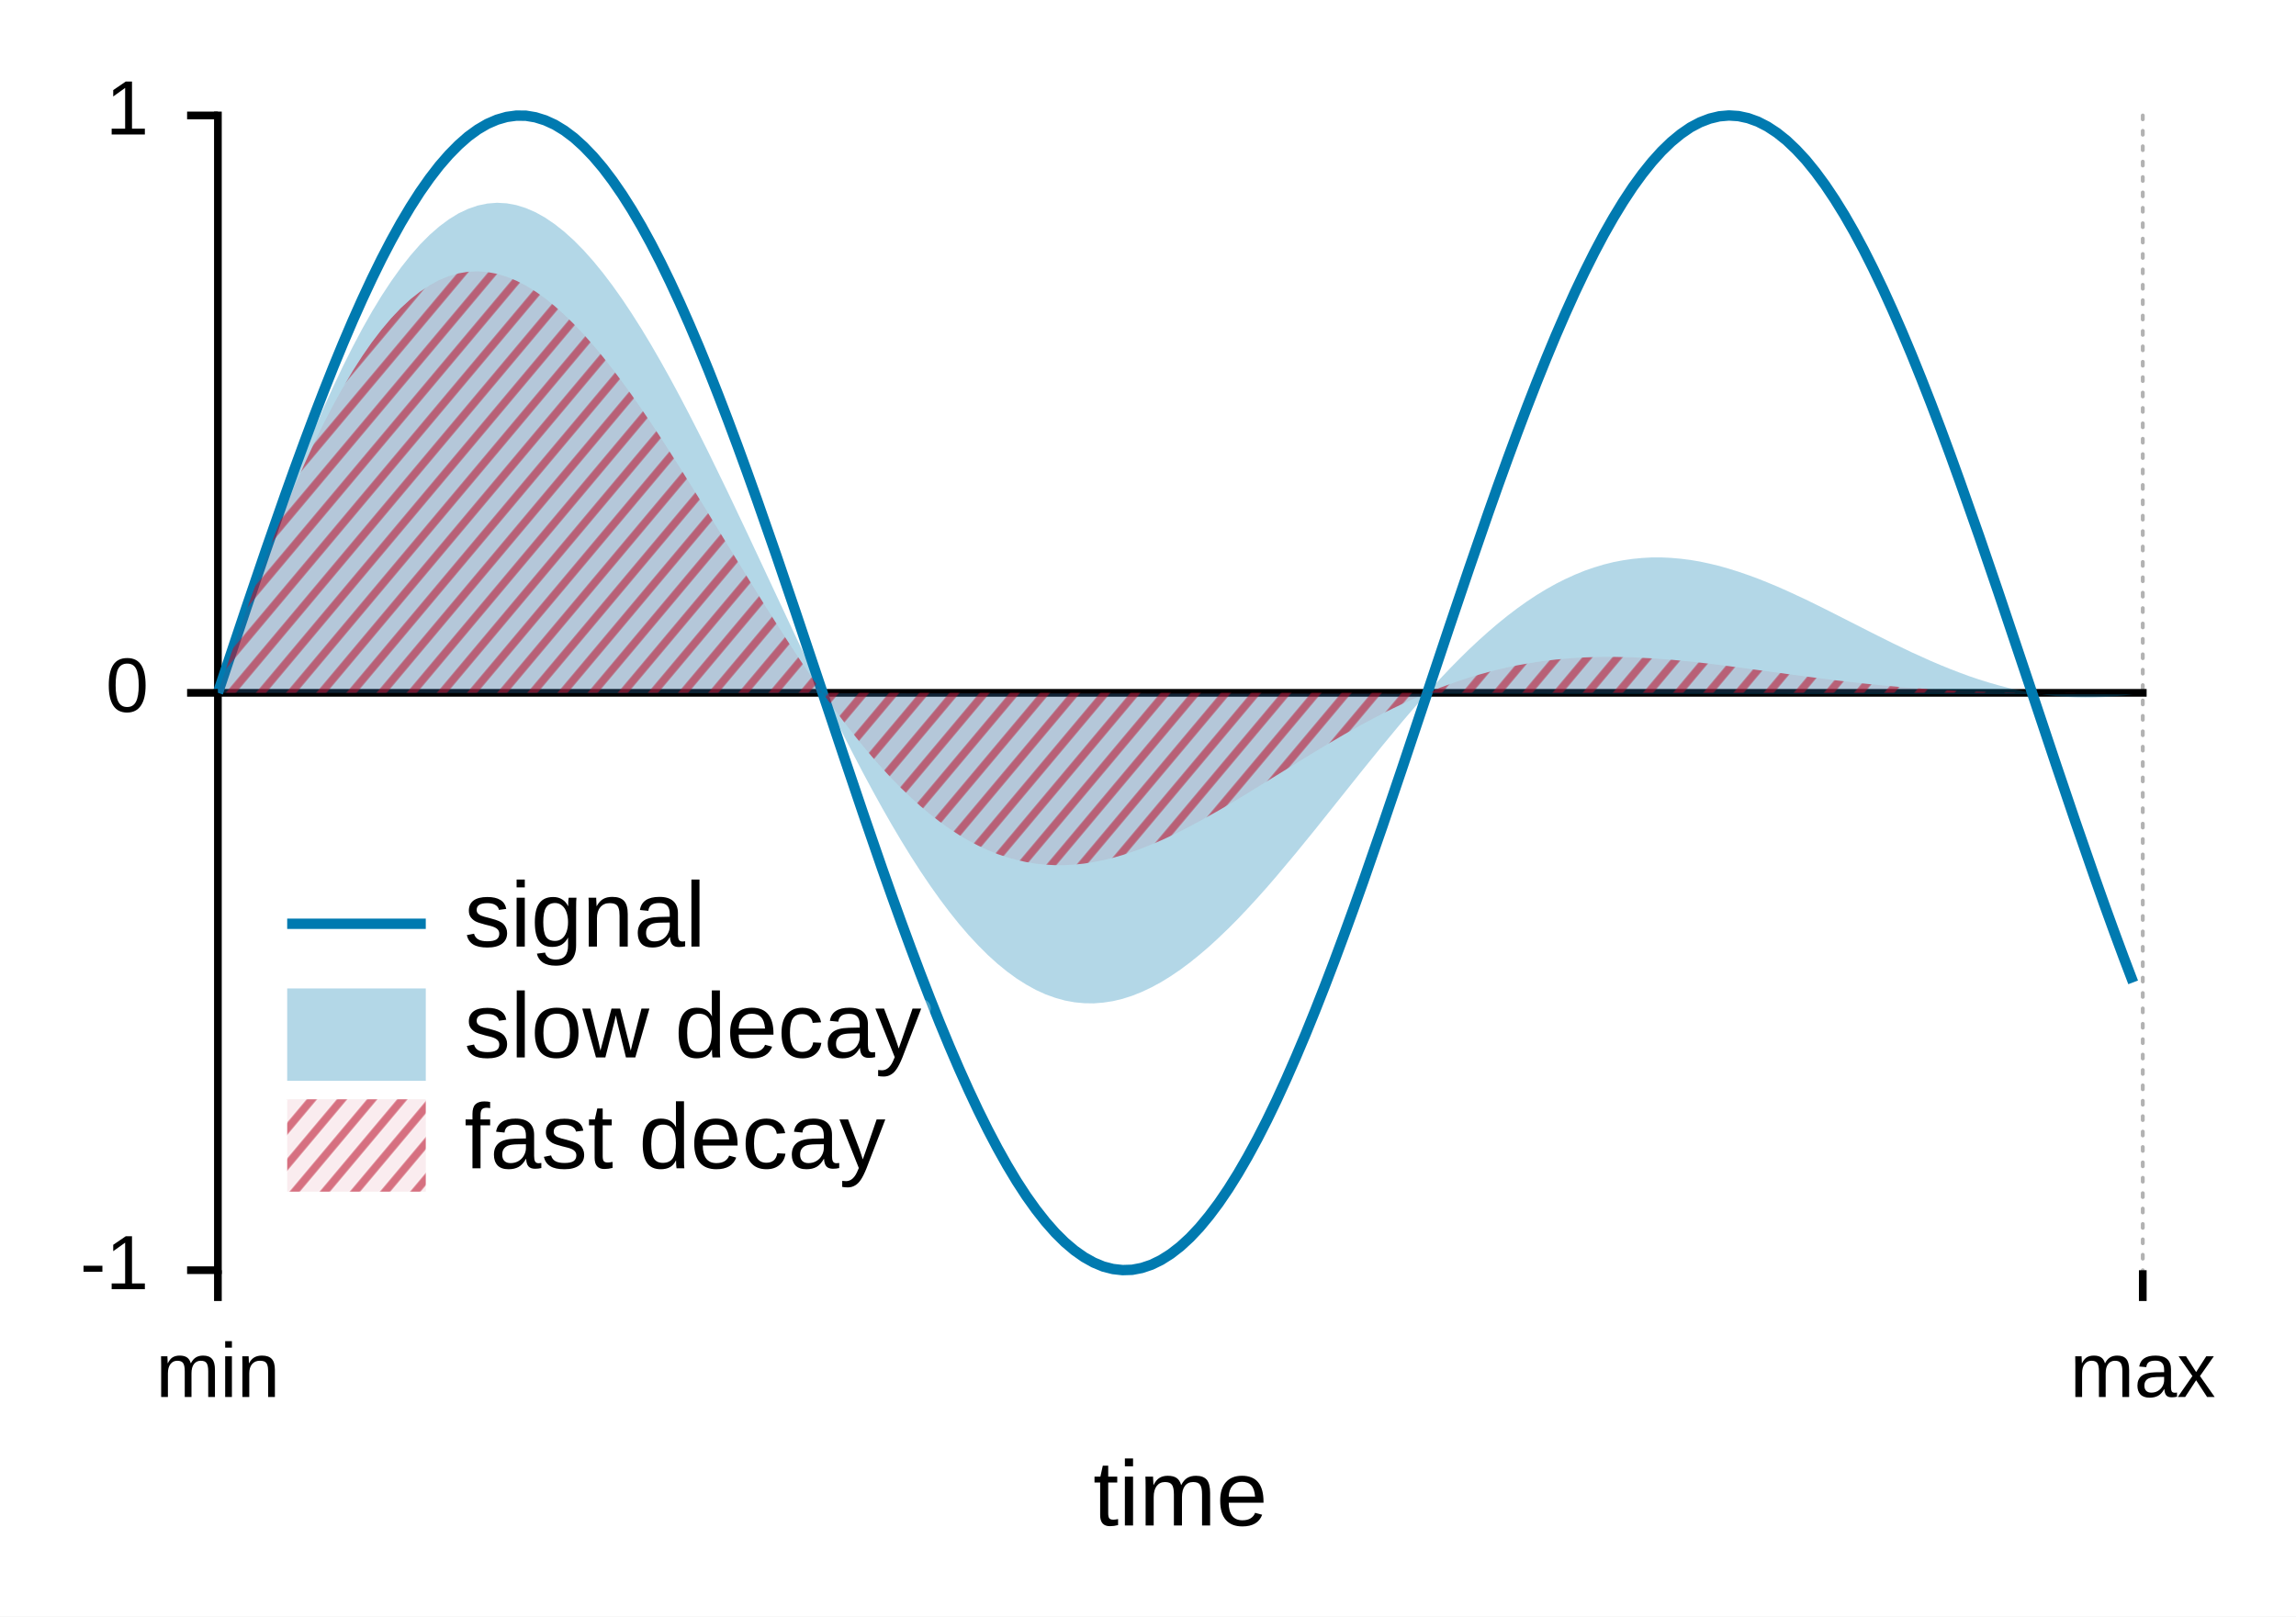
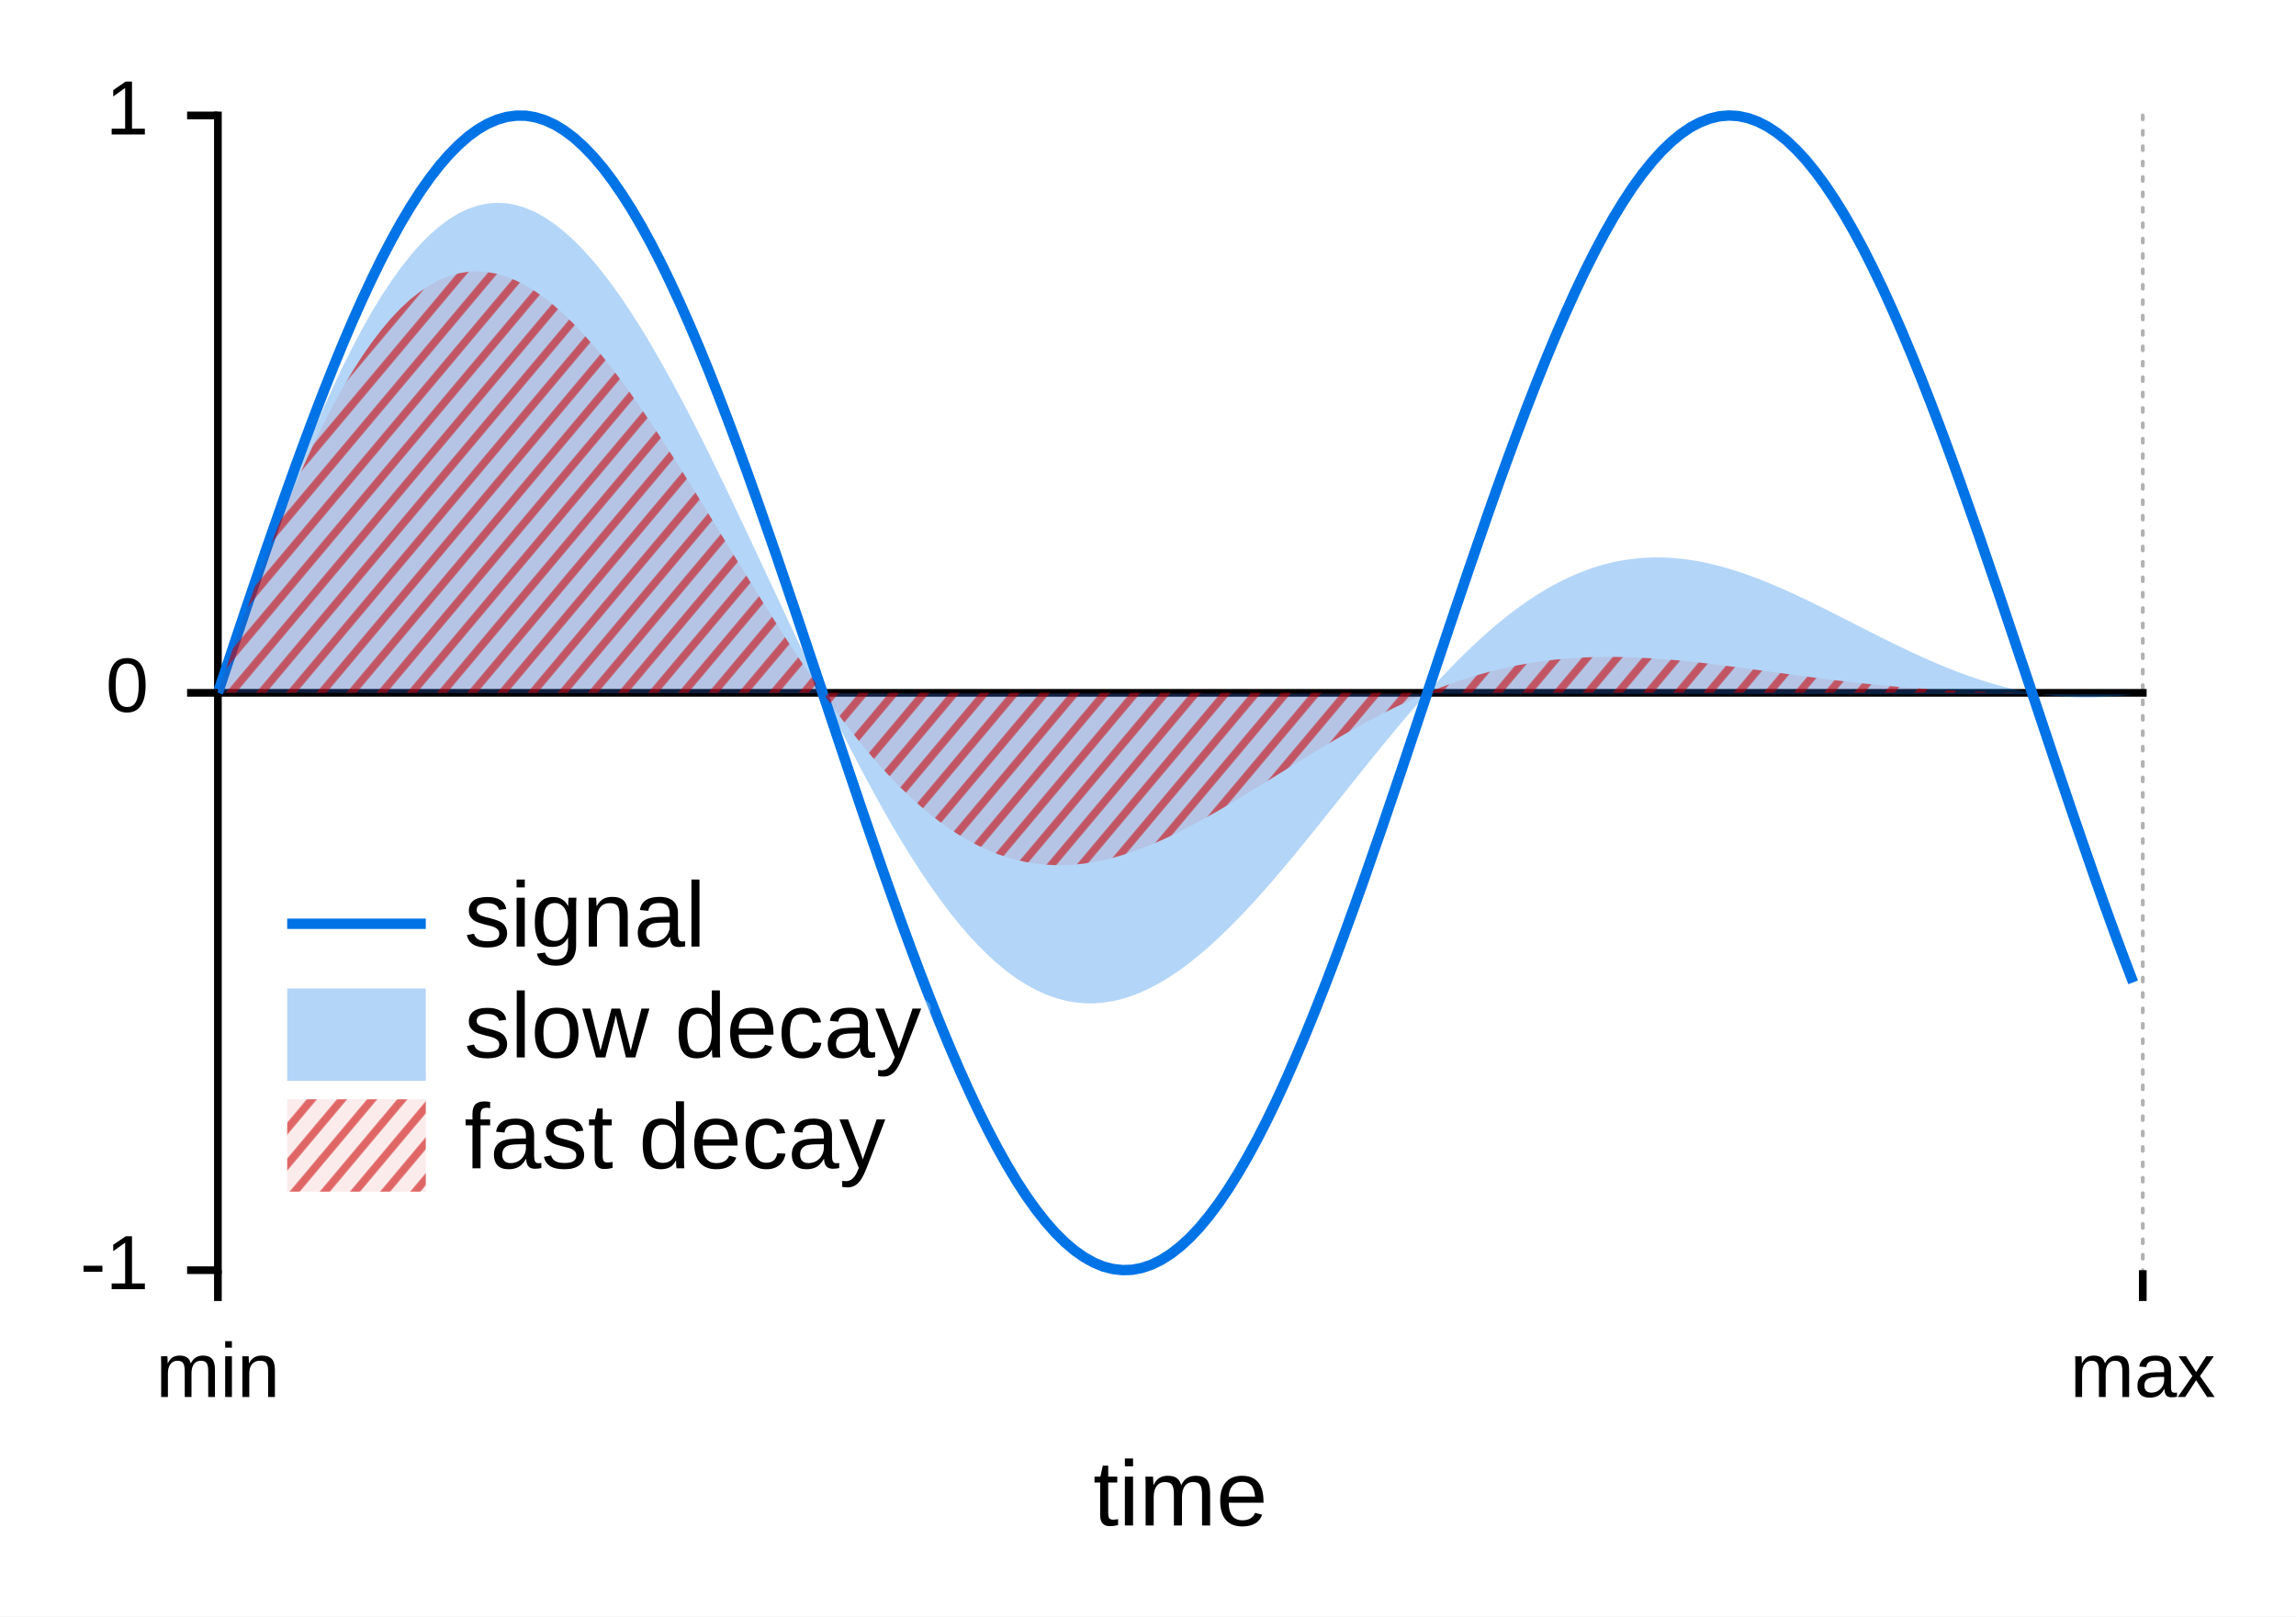
<svg xmlns="http://www.w3.org/2000/svg" version="1.1" class="svg-plot" width="298.2pt" height="210pt" viewBox="-28.3 -15 298.2 210" preserveAspectRatio="xMidYMid">
  <rect x="-28.3" y="-15" width="298.2" height="210" class="svg-plot-bg" />
  <g class="svg-plot-group">
    <rect x="0" y="0" width="250" height="150" class="svg-plot-axis" />
    <line x1="0" x2="0" y1="0" y2="150" class="svg-plot-major" />
    <line x1="250" x2="250" y1="0" y2="150" class="svg-plot-minor" />
    <line x1="0" x2="250" y1="75" y2="75" class="svg-plot-major" />
    <clipPath id="clip0">
      <rect x="-0.75" y="-0.75" width="251.5" height="151.5" />
    </clipPath>
    <g clip-path="url(#clip0)">
      <path class="svg-plot-fill svg-plot-f0 svg-plot-h0" d="M 0 75 2.5 67.59 3.75 63.96 5 60.4 6.25 56.91 7.5 53.5 8.75 50.18 10 46.96 11.25 43.85 12.5 40.84 13.75 37.95 15 35.19 16.25 32.56 17.5 30.07 18.75 27.71 20 25.5 21.25 23.44 22.5 21.54 23.75 19.79 25 18.2 26.25 16.77 27.5 15.51 28.75 14.42 30 13.49 31.25 12.72 32.5 12.13 33.75 11.7 35 11.44 36.25 11.34 37.5 11.41 38.75 11.64 40 12.03 41.25 12.57 42.5 13.27 43.75 14.12 45 15.11 46.25 16.24 47.5 17.51 48.75 18.91 50 20.44 51.25 22.09 52.5 23.85 53.75 25.73 55 27.7 56.25 29.77 57.5 31.94 58.75 34.18 60 36.5 61.25 38.89 62.5 41.34 63.75 43.84 66.25 48.98 68.75 54.25 75 67.59 77.5 72.85 80 77.98 81.25 80.48 82.5 82.93 83.75 85.32 85 87.65 86.25 89.91 87.5 92.1 88.75 94.21 90 96.24 91.25 98.18 92.5 100.03 93.75 101.79 95 103.45 96.25 105.01 97.5 106.47 98.75 107.81 100 109.06 101.25 110.19 102.5 111.21 103.75 112.12 105 112.91 106.25 113.6 107.5 114.17 108.75 114.62 110 114.97 111.25 115.2 112.5 115.32 113.75 115.34 115 115.24 116.25 115.05 117.5 114.75 118.75 114.35 120 113.85 121.25 113.26 122.5 112.58 123.75 111.81 125 110.96 126.25 110.03 127.5 109.02 128.75 107.95 130 106.8 131.25 105.6 132.5 104.34 133.75 103.02 135 101.66 136.25 100.26 137.5 98.81 140 95.83 142.5 92.76 148.75 84.93 151.25 81.85 153.75 78.83 155 77.37 156.25 75.93 157.5 74.53 158.75 73.17 160 71.85 161.25 70.58 162.5 69.35 163.75 68.18 165 67.06 166.25 65.99 167.5 64.98 168.75 64.03 170 63.14 171.25 62.31 172.5 61.55 173.75 60.85 175 60.22 176.25 59.65 177.5 59.14 178.75 58.71 180 58.33 181.25 58.02 182.5 57.78 183.75 57.6 185 57.48 186.25 57.41 187.5 57.41 188.75 57.47 190 57.58 191.25 57.74 192.5 57.95 193.75 58.22 195 58.52 196.25 58.88 197.5 59.27 198.75 59.7 200 60.16 201.25 60.66 202.5 61.18 203.75 61.73 206.25 62.89 208.75 64.12 215 67.29 217.5 68.54 220 69.74 222.5 70.87 223.75 71.4 225 71.91 226.25 72.39 227.5 72.85 228.75 73.27 230 73.66 231.25 74.02 232.5 74.35 233.75 74.64 235 74.89 236.25 75.1 237.5 75.28 238.75 75.42 240 75.52 241.25 75.59 242.5 75.61 243.75 75.6 245 75.55 246.25 75.46 247.5 75.34 248.75 75.19" />
      <path class="svg-plot-line svg-plot-s0 svg-plot-d0" d="M 0 75 3.75 63.79 6.25 56.44 8.75 49.28 10 45.79 11.25 42.38 12.5 39.04 13.75 35.8 15 32.65 16.25 29.61 17.5 26.68 18.75 23.88 20 21.2 21.25 18.65 22.5 16.25 23.75 13.99 25 11.89 26.25 9.94 27.5 8.16 28.75 6.54 30 5.1 31.25 3.83 32.5 2.73 33.75 1.82 35 1.09 36.25 0.55 37.5 0.19 38.75 0.02 40 0.03 41.25 0.24 42.5 0.63 43.75 1.2 45 1.96 46.25 2.9 47.5 4.03 48.75 5.33 50 6.8 51.25 8.45 52.5 10.26 53.75 12.23 55 14.36 56.25 16.64 57.5 19.07 58.75 21.64 60 24.34 61.25 27.17 62.5 30.11 63.75 33.17 65 36.34 66.25 39.6 67.5 42.95 68.75 46.38 70 49.88 72.5 57.06 75 64.42 81.25 83.11 83.75 90.52 86.25 97.77 87.5 101.31 88.75 104.79 90 108.19 91.25 111.51 92.5 114.74 93.75 117.87 95 120.89 96.25 123.8 97.5 126.58 98.75 129.24 100 131.76 101.25 134.14 102.5 136.37 103.75 138.45 105 140.37 106.25 142.12 107.5 143.71 108.75 145.13 110 146.37 111.25 147.43 112.5 148.31 113.75 149.01 115 149.53 116.25 149.85 117.5 149.99 118.75 149.95 120 149.71 121.25 149.29 122.5 148.68 123.75 147.89 125 146.92 126.25 145.77 127.5 144.44 128.75 142.93 130 141.26 131.25 139.42 132.5 137.42 133.75 135.26 135 132.96 136.25 130.51 137.5 127.92 138.75 125.19 140 122.34 141.25 119.38 142.5 116.3 143.75 113.12 145 109.85 146.25 106.48 147.5 103.04 148.75 99.53 151.25 92.33 153.75 84.96 160 66.26 162.5 58.87 165 51.63 166.25 48.1 167.5 44.64 168.75 41.25 170 37.94 171.25 34.73 172.5 31.62 173.75 28.61 175 25.73 176.25 22.96 177.5 20.33 178.75 17.83 180 15.47 181.25 13.27 182.5 11.22 183.75 9.32 185 7.6 186.25 6.04 187.5 4.65 188.75 3.44 190 2.41 191.25 1.55 192.5 0.89 193.75 0.41 195 0.11 196.25 0 197.5 0.08 198.75 0.35 200 0.8 201.25 1.44 202.5 2.26 203.75 3.26 205 4.45 206.25 5.8 207.5 7.34 208.75 9.04 210 10.91 211.25 12.93 212.5 15.11 213.75 17.44 215 19.92 216.25 22.53 217.5 25.28 218.75 28.15 220 31.13 221.25 34.23 222.5 37.42 223.75 40.71 225 44.09 226.25 47.55 228.75 54.65 231.25 61.96 235 73.14 238.75 84.37 241.25 91.75 243.75 98.96 245 102.49 246.25 105.94 247.5 109.32 248.75 112.61" />
      <path class="svg-plot-fill svg-plot-f1 svg-plot-h1" d="M 0 75 1.25 71.29 2.5 67.66 3.75 64.13 5 60.69 6.25 57.36 7.5 54.15 8.75 51.05 10 48.08 11.25 45.25 12.5 42.55 13.75 39.99 15 37.58 16.25 35.32 17.5 33.21 18.75 31.26 20 29.46 21.25 27.83 22.5 26.35 23.75 25.03 25 23.88 26.25 22.89 27.5 22.06 28.75 21.38 30 20.87 31.25 20.51 32.5 20.3 33.75 20.25 35 20.34 36.25 20.57 37.5 20.95 38.75 21.46 40 22.1 41.25 22.87 42.5 23.76 43.75 24.77 45 25.89 46.25 27.11 47.5 28.43 48.75 29.85 50 31.35 51.25 32.94 52.5 34.6 53.75 36.32 55 38.11 56.25 39.95 57.5 41.84 60 45.74 62.5 49.75 68.75 59.95 71.25 63.98 73.75 67.9 75 69.81 76.25 71.69 77.5 73.52 78.75 75.3 80 77.02 81.25 78.7 82.5 80.31 83.75 81.86 85 83.35 86.25 84.77 87.5 86.12 88.75 87.39 90 88.59 91.25 89.72 92.5 90.77 93.75 91.74 95 92.64 96.25 93.46 97.5 94.19 98.75 94.85 100 95.43 101.25 95.94 102.5 96.36 103.75 96.71 105 96.99 106.25 97.19 107.5 97.32 108.75 97.39 110 97.38 111.25 97.31 112.5 97.18 113.75 96.98 115 96.73 116.25 96.43 117.5 96.07 118.75 95.66 120 95.2 121.25 94.7 122.5 94.17 123.75 93.59 125 92.98 126.25 92.34 127.5 91.67 130 90.27 132.5 88.79 136.25 86.49 141.25 83.4 143.75 81.89 146.25 80.42 148.75 79.02 151.25 77.7 152.5 77.08 153.75 76.48 155 75.9 156.25 75.35 157.5 74.83 158.75 74.33 160 73.87 161.25 73.43 162.5 73.02 163.75 72.65 165 72.3 166.25 71.98 167.5 71.69 168.75 71.43 170 71.21 171.25 71 172.5 70.83 173.75 70.68 175 70.57 176.25 70.47 177.5 70.4 178.75 70.36 180 70.33 181.25 70.33 183.75 70.39 186.25 70.52 188.75 70.7 191.25 70.94 193.75 71.22 197.5 71.7 206.25 72.88 210 73.36 213.75 73.79 216.25 74.04 218.75 74.27 221.25 74.46 223.75 74.62 226.25 74.75 228.75 74.85 232.5 74.95 236.25 75.01 241.25 75.02 248.75 75" />
    </g>
  </g>
  <g class="svg-plot-group">
    <line x1="0" x2="0" y1="150" y2="154" class="svg-plot-tick" />
    <line x1="250" x2="250" y1="150" y2="154" class="svg-plot-tick" />
    <line x1="0" x2="-4" y1="75" y2="75" class="svg-plot-tick" />
    <line x1="0" x2="-4" y1="150" y2="150" class="svg-plot-tick" />
    <line x1="0" x2="-4" y1="0" y2="0" class="svg-plot-tick" />
    <text class="svg-plot-value" style="text-anchor:end" x="-9" y="-1">1</text>
    <text class="svg-plot-value" style="text-anchor:end" x="-9" y="149">-1</text>
    <text class="svg-plot-value" style="text-anchor:end" x="-9" y="74">0</text>
    <text class="svg-plot-label svg-plot-t" x="125" y="179">time</text>
    <text class="svg-plot-value" x="250" y="163">max</text>
    <text class="svg-plot-value" x="0" y="163">min</text>
    <rect x="4" y="92.8" width="95.52" height="53.2" class="svg-plot-legend" />
    <line x1="9" x2="27" y1="105" y2="105" class="svg-plot-line svg-plot-l0 svg-plot-s0 svg-plot-d0" />
    <rect x="9" y="113.4" width="18" height="12" class="svg-plot-fill svg-plot-l1 svg-plot-f0 svg-plot-h0" />
    <rect x="9" y="127.8" width="18" height="12" class="svg-plot-fill svg-plot-l2 svg-plot-f1 svg-plot-h1" />
    <text class="svg-plot-label svg-plot-l2" style="text-anchor:start" x="32" y="132.6">fast decay</text>
    <text class="svg-plot-label svg-plot-l1" style="text-anchor:start" x="32" y="118.2">slow decay</text>
    <text class="svg-plot-label svg-plot-l0" style="text-anchor:start" x="32" y="103.8">signal</text>
  </g>
  <defs>
    <g id="svg-plot-marker0" class="svg-plot-marker">
      <circle cx="0" cy="0" r="1" stroke="none" />
    </g>
    <g id="svg-plot-marker1" class="svg-plot-marker">
      <path d="M0 0.9 -0.9 0 0 -0.9 0.9 0Z" fill="#FFFA" stroke-linejoin="miter" stroke-width="0.5" />
    </g>
    <g id="svg-plot-marker2" class="svg-plot-marker">
      <path fill="none" d="M0 -1.2 0 1.2 M -1.2 0 1.2 0" stroke-width="0.6" />
    </g>
    <g id="svg-plot-marker3" class="svg-plot-marker">
      <circle cx="0" cy="0" fill="#FFFA" r="0.82" stroke-width="0.55" />
    </g>
    <g id="svg-plot-marker4" class="svg-plot-marker">
      <path stroke="none" d="M0 -1.25 1.25 0.9 -1.25 0.9Z" />
    </g>
    <mask id="svg-plot-hatch1">
      <rect x="-368" y="-368" width="736" height="736" fill="url(#svg-plot-hatch1-pattern)" style="transform:rotate(-50deg)" />
    </mask>
    <pattern patternUnits="userSpaceOnUse" id="svg-plot-hatch1-pattern" class="svg-plot-hatch" x="0" y="0" width="10" height="3">
      <line x1="-1" x2="11" y1="1.5" y2="1.5" stroke="#FFF" fill="none" />
      <rect x="-1" y="-1" width="12" height="12" fill="#FFF2" stroke="none" />
    </pattern>
    <mask id="svg-plot-hatch2">
      <rect x="-368" y="-368" width="736" height="736" fill="url(#svg-plot-hatch2-pattern)" style="transform:rotate(30deg)" />
    </mask>
    <pattern patternUnits="userSpaceOnUse" id="svg-plot-hatch2-pattern" class="svg-plot-hatch" x="0" y="0" width="10" height="2.4">
      <line x1="-1" x2="11" y1="1.2" y2="1.2" stroke="#FFF" fill="none" />
      <rect x="-1" y="-1" width="12" height="12" fill="#FFF2" stroke="none" />
    </pattern>
    <mask id="svg-plot-hatch3">
      <rect x="-368" y="-368" width="736" height="736" fill="url(#svg-plot-hatch3-pattern)" style="transform:rotate(8deg)" />
      <rect x="-368" y="-368" width="736" height="736" fill="url(#svg-plot-hatch3-pattern)" style="transform:rotate(93deg)" />
    </mask>
    <pattern patternUnits="userSpaceOnUse" id="svg-plot-hatch3-pattern" class="svg-plot-hatch" x="0" y="0" width="10" height="3">
      <line x1="-1" x2="11" y1="1.5" y2="1.5" stroke="#FFF" fill="none" />
      <rect x="-1" y="-1" width="12" height="12" fill="#FFF2" stroke="none" />
    </pattern>
  </defs>
-   <style>.svg-plot{stroke-linecap:butt;stroke-linejoin:round;}.svg-plot-bg{fill:#FFF;stroke:none;}.svg-plot-axis{stroke:none;fill:#FFFFFFD9;}.svg-plot-legend{stroke:none;fill:#FFFFFFE4;}.svg-plot-line{stroke:blue;fill:none;stroke-width:1.5px;stroke-linejoin:round;}.svg-plot-fill{stroke:none;opacity:0.6;}.svg-plot-dot .svg-plot-fill{opacity:0.6;}.svg-plot-major{stroke:#000;stroke-width:1px;stroke-linecap:square;fill:none;}.svg-plot-minor{stroke:#0000004D;stroke-width:0.5px;stroke-dasharray:0.5 1.5;stroke-linecap:round;fill:none;}.svg-plot-tick{stroke:#000;fill:none;stroke-width:1px;stroke-linecap:butt;}.svg-plot-value,.svg-plot-label,.svg-plot-title{font-family:Arial,sans-serif;fill:#000;stroke:#FFFFFF48;stroke-width:2.5px;paint-order:stroke fill;text-anchor:middle;dominant-baseline:central;alignment-baseline:baseline;}.svg-plot-label{font-size:12px;}.svg-plot-value{font-size:10px;}.svg-plot-title{font-size:13px;}.svg-plot-hatch{stroke:#FFF;stroke-width:1px;}.svg-plot-marker{transform:scale(3.25);}.svg-plot-s{stroke:#000;}.svg-plot-f,.svg-plot-t{fill:#000;}.svg-plot-s0{stroke:#007AB0}.svg-plot-f0,.svg-plot-t0{fill:#007AB0}.svg-plot-s1{stroke:#BB102B}.svg-plot-f1,.svg-plot-t1{fill:#BB102B}.svg-plot-s2{stroke:#44A730}.svg-plot-f2,.svg-plot-t2{fill:#44A730}.svg-plot-s3{stroke:#87694F}.svg-plot-f3,.svg-plot-t3{fill:#87694F}.svg-plot-s4{stroke:#EDA720}.svg-plot-f4,.svg-plot-t4{fill:#EDA720}.svg-plot-s5{stroke:#A64D99}.svg-plot-f5,.svg-plot-t5{fill:#A64D99}.svg-plot-d0{stroke-width:1.35px}.svg-plot-d1{stroke-dasharray:1.8 1.8}.svg-plot-d2{stroke-dasharray:4.2 2.4}.svg-plot-d3{stroke-dasharray:7.5 6}.svg-plot-d4{stroke-dasharray:6 1.5 1.5 1.5 1.5 1.5}.svg-plot-d5{stroke-dasharray:15 4.5}.svg-plot-d6{stroke-dasharray:6 3 1.5 3}.svg-plot-h0{opacity:0.3}.svg-plot-h1{mask:url(#svg-plot-hatch1)}.svg-plot-h2{mask:url(#svg-plot-hatch2)}.svg-plot-h3{mask:url(#svg-plot-hatch3)}#svg-plot-hatch2-pattern{stroke-width:0.9px}#svg-plot-hatch3-pattern{stroke-width:0.7px}</style>
+   <style>.svg-plot{stroke-linecap:butt;stroke-linejoin:round;}.svg-plot-bg{fill:#FFF;stroke:none;}.svg-plot-axis{stroke:none;fill:#FFFFFFD9;}.svg-plot-legend{stroke:none;fill:#FFFFFFE4;}.svg-plot-line{stroke:blue;fill:none;stroke-width:1.5px;stroke-linejoin:round;}.svg-plot-fill{stroke:none;opacity:0.6;}.svg-plot-dot .svg-plot-fill{opacity:0.6;}.svg-plot-major{stroke:#000;stroke-width:1px;stroke-linecap:square;fill:none;}.svg-plot-minor{stroke:#0000004D;stroke-width:0.5px;stroke-dasharray:0.5 1.5;stroke-linecap:round;fill:none;}.svg-plot-tick{stroke:#000;fill:none;stroke-width:1px;stroke-linecap:butt;}.svg-plot-value,.svg-plot-label,.svg-plot-title{font-family:Arial,sans-serif;fill:#000;stroke:#FFFFFF48;stroke-width:2.5px;paint-order:stroke fill;text-anchor:middle;dominant-baseline:central;alignment-baseline:baseline;}.svg-plot-label{font-size:12px;}.svg-plot-value{font-size:10px;}.svg-plot-title{font-size:13px;}.svg-plot-hatch{stroke:#FFF;stroke-width:1px;}.svg-plot-marker{transform:scale(3.25);}.svg-plot-s{stroke:#000;}.svg-plot-f,.svg-plot-t{fill:#000;}.svg-plot-s0{stroke:#0073E6}.svg-plot-f0,.svg-plot-t0{fill:#0073E6}.svg-plot-s1{stroke:#CC0000}.svg-plot-f1,.svg-plot-t1{fill:#CC0000}.svg-plot-s2{stroke:#00B300}.svg-plot-f2,.svg-plot-t2{fill:#00B300}.svg-plot-s3{stroke:#806600}.svg-plot-f3,.svg-plot-t3{fill:#806600}.svg-plot-s4{stroke:#E69900}.svg-plot-f4,.svg-plot-t4{fill:#E69900}.svg-plot-s5{stroke:#CC00CC}.svg-plot-f5,.svg-plot-t5{fill:#CC00CC}.svg-plot-d0{stroke-width:1.35px}.svg-plot-d1{stroke-dasharray:1.8 1.8}.svg-plot-d2{stroke-dasharray:4.2 2.4}.svg-plot-d3{stroke-dasharray:7.5 6}.svg-plot-d4{stroke-dasharray:6 1.5 1.5 1.5 1.5 1.5}.svg-plot-d5{stroke-dasharray:15 4.5}.svg-plot-d6{stroke-dasharray:6 3 1.5 3}.svg-plot-h0{opacity:0.3}.svg-plot-h1{mask:url(#svg-plot-hatch1)}.svg-plot-h2{mask:url(#svg-plot-hatch2)}.svg-plot-h3{mask:url(#svg-plot-hatch3)}#svg-plot-hatch2-pattern{stroke-width:0.9px}#svg-plot-hatch3-pattern{stroke-width:0.7px}</style>
  <style>.svg-plot-legend{fill:none}</style>
</svg>
